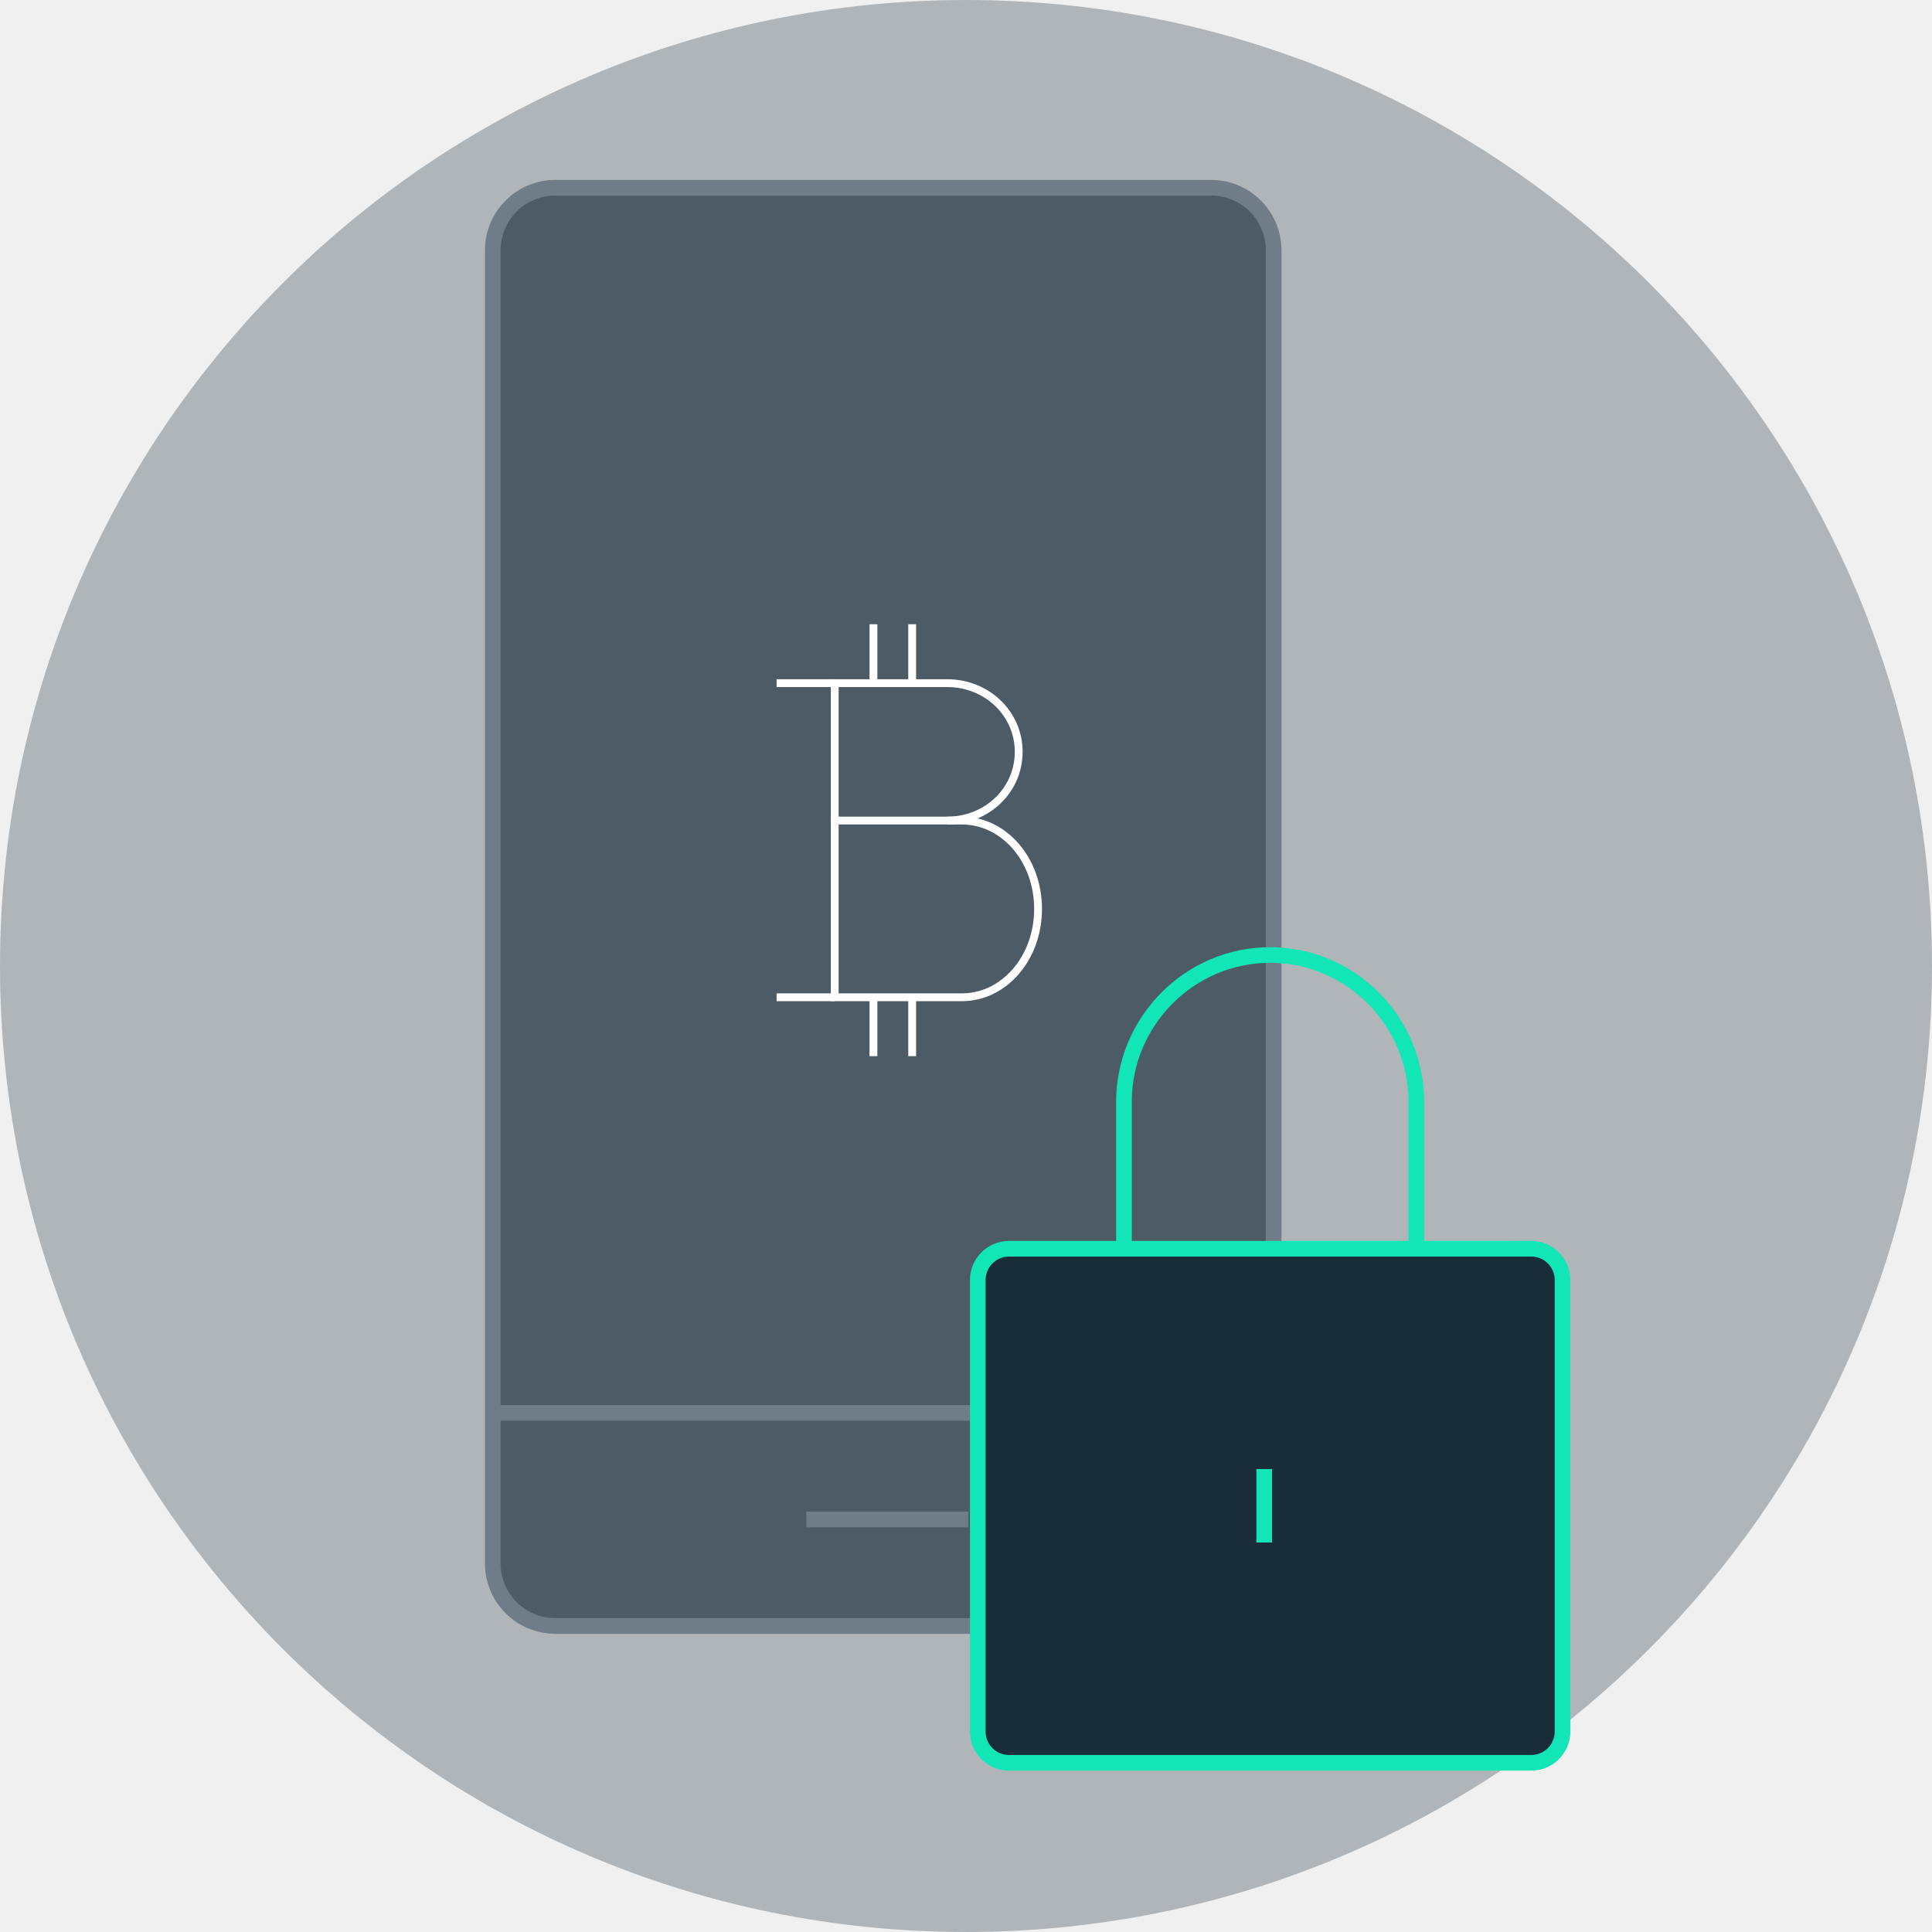
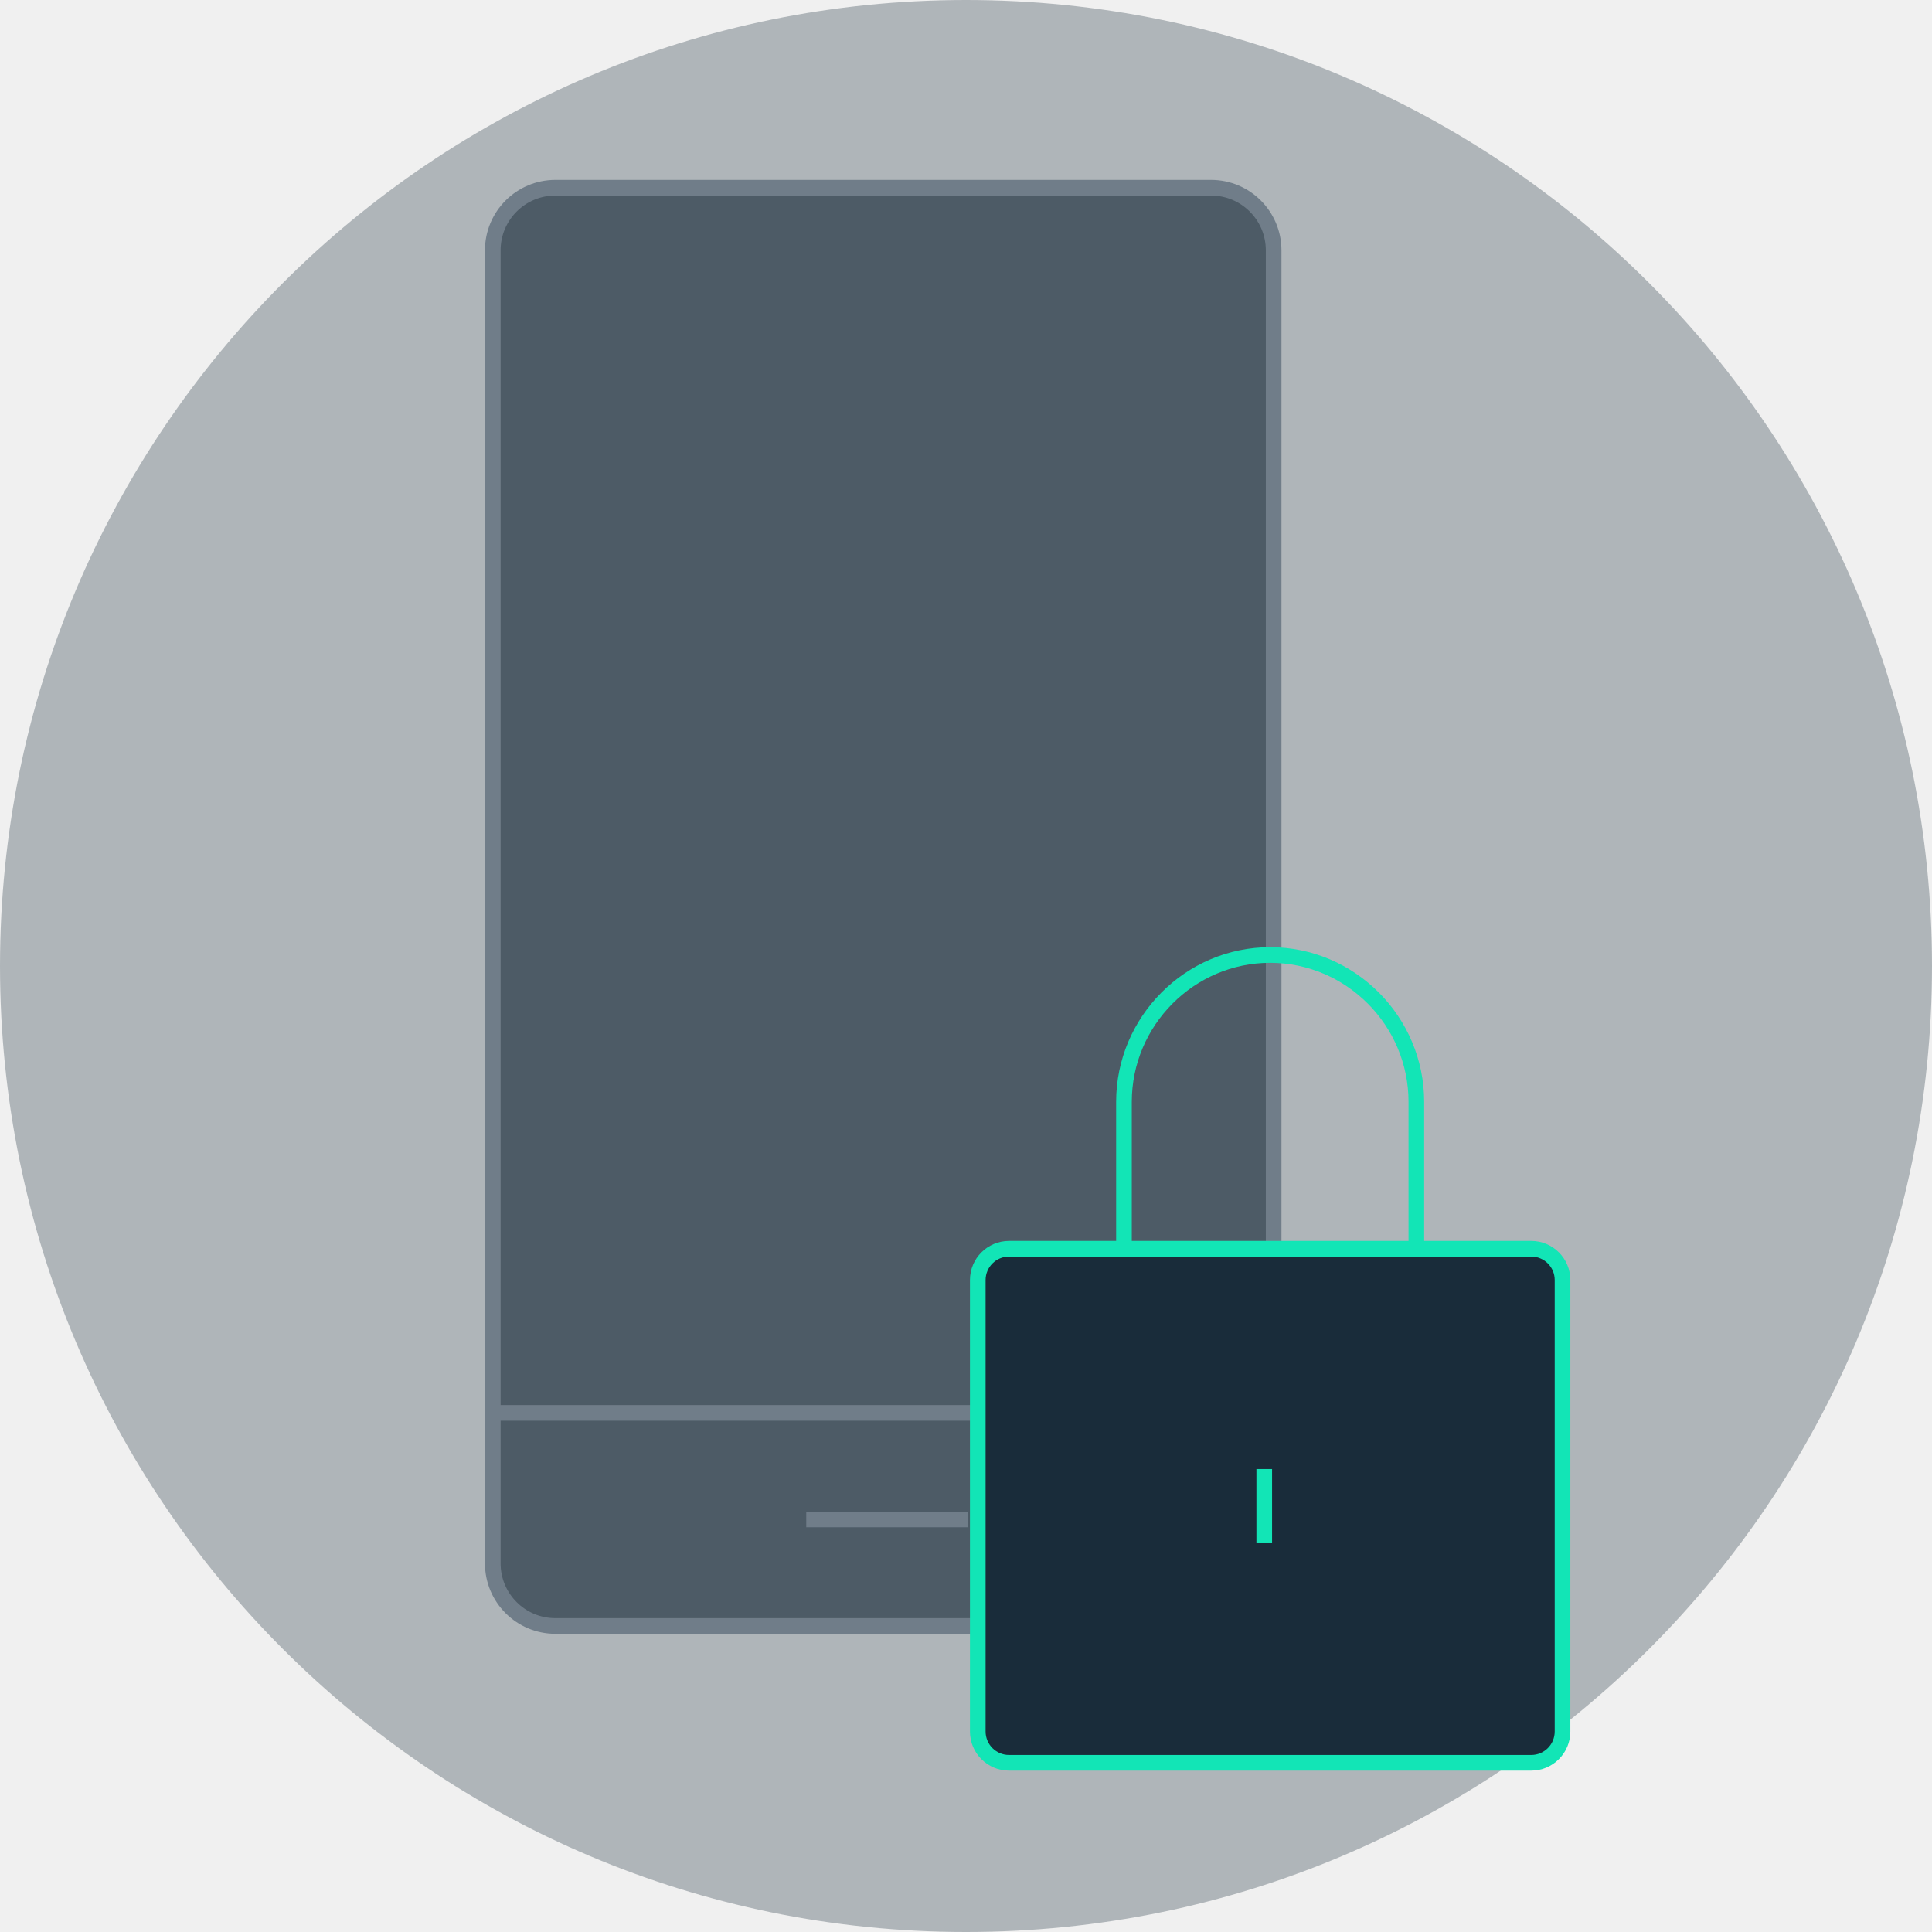
<svg xmlns="http://www.w3.org/2000/svg" width="247px" height="247px" viewBox="0 0 247 247" version="1.1">
  <defs>
    <linearGradient x1="50%" y1="0%" x2="50%" y2="89.467%" id="linearGradient-1">
      <stop stop-color="#192C3A" offset="0%" />
      <stop stop-color="#192C3A" offset="100%" />
    </linearGradient>
  </defs>
  <g id="Page-1" stroke="none" stroke-width="1" fill="none" fill-rule="evenodd">
    <g id="tour-control">
      <g id="Onboarding">
        <g id="0.2.3---Tour-3">
          <g id="bg-3">
            <path d="M123.5,247 C191.707,247 247,191.707 247,123.5 C247,55.293 191.707,1.42108547e-14 123.5,1.42108547e-14 C55.293,1.42108547e-14 1.42108547e-14,55.293 1.42108547e-14,123.5 C1.42108547e-14,191.707 55.293,247 123.5,247 Z" id="Oval-2" fill="url(#linearGradient-1)" fill-rule="nonzero" opacity="0.3" />
            <rect id="Combined-Shape" stroke="#707D89" stroke-width="2" fill-opacity="0.65" fill="#192C3A" fill-rule="nonzero" x="63" y="24" width="99.831" height="183.875" rx="8" />
            <path d="M63.52,180.635 L162.311,180.635" id="Line" stroke="#707D89" stroke-width="2" stroke-linecap="square" />
            <path d="M104.076,194.255 L122.795,194.255" id="Line" stroke="#707D89" stroke-width="2" stroke-linecap="square" />
-             <g id="Group-4" transform="translate(98, 79)" stroke="#FFFFFF">
-               <g id="top-up">
-                 <g id="shopping-48px-outline_bitcoin" transform="translate(0.666667, 0.180606)">
-                   <g id="Group" transform="translate(0.619048, 0.627502)">
-                     <path d="M12.381,0 L12.381,7.53" id="Shape" />
-                     <path d="M17.333,0 L17.333,7.53" id="Shape" />
-                     <path d="M12.381,47.69 L12.381,55.22" id="Shape" />
-                     <path d="M17.333,47.69 L17.333,55.22" id="Shape" />
-                     <path d="M0,47.69 L7.429,47.69" id="Shape-Copy" />
-                     <path d="M0,7.53 L7.429,7.53" id="Shape-Copy-2" />
-                     <path d="M7.429,25.1 L7.429,7.53 L21.804,7.53 C26.901,7.53 30.952,11.421 30.952,16.315 C30.952,21.21 26.901,25.1 21.804,25.1" id="Shape" />
-                     <path d="M7.429,47.69 L7.429,25.1 L23.679,25.1 C29.095,25.1 33.429,30.12 33.429,36.395 C33.429,42.67 29.095,47.69 23.679,47.69 L7.429,47.69 Z" id="Shape" />
-                   </g>
-                 </g>
-               </g>
-             </g>
            <g id="Group-3" transform="translate(125, 122)" stroke="#12E5B6" stroke-width="2">
              <rect id="Rectangle-path" fill="#192C3A" fill-rule="nonzero" x="0.005" y="37.648" width="74.76" height="65.721" rx="4" />
              <path d="M18.695,37.648 L18.695,18.871 C18.695,8.543 27.106,0.093 37.385,0.093 L37.385,0.093 C47.665,0.093 56.076,8.543 56.076,18.871 L56.076,37.648" id="Shape" />
              <path d="M36.63,65.815 L36.63,75.203" id="Shape" fill="#F9F9F9" fill-rule="nonzero" />
            </g>
          </g>
        </g>
      </g>
    </g>
  </g>
</svg>
